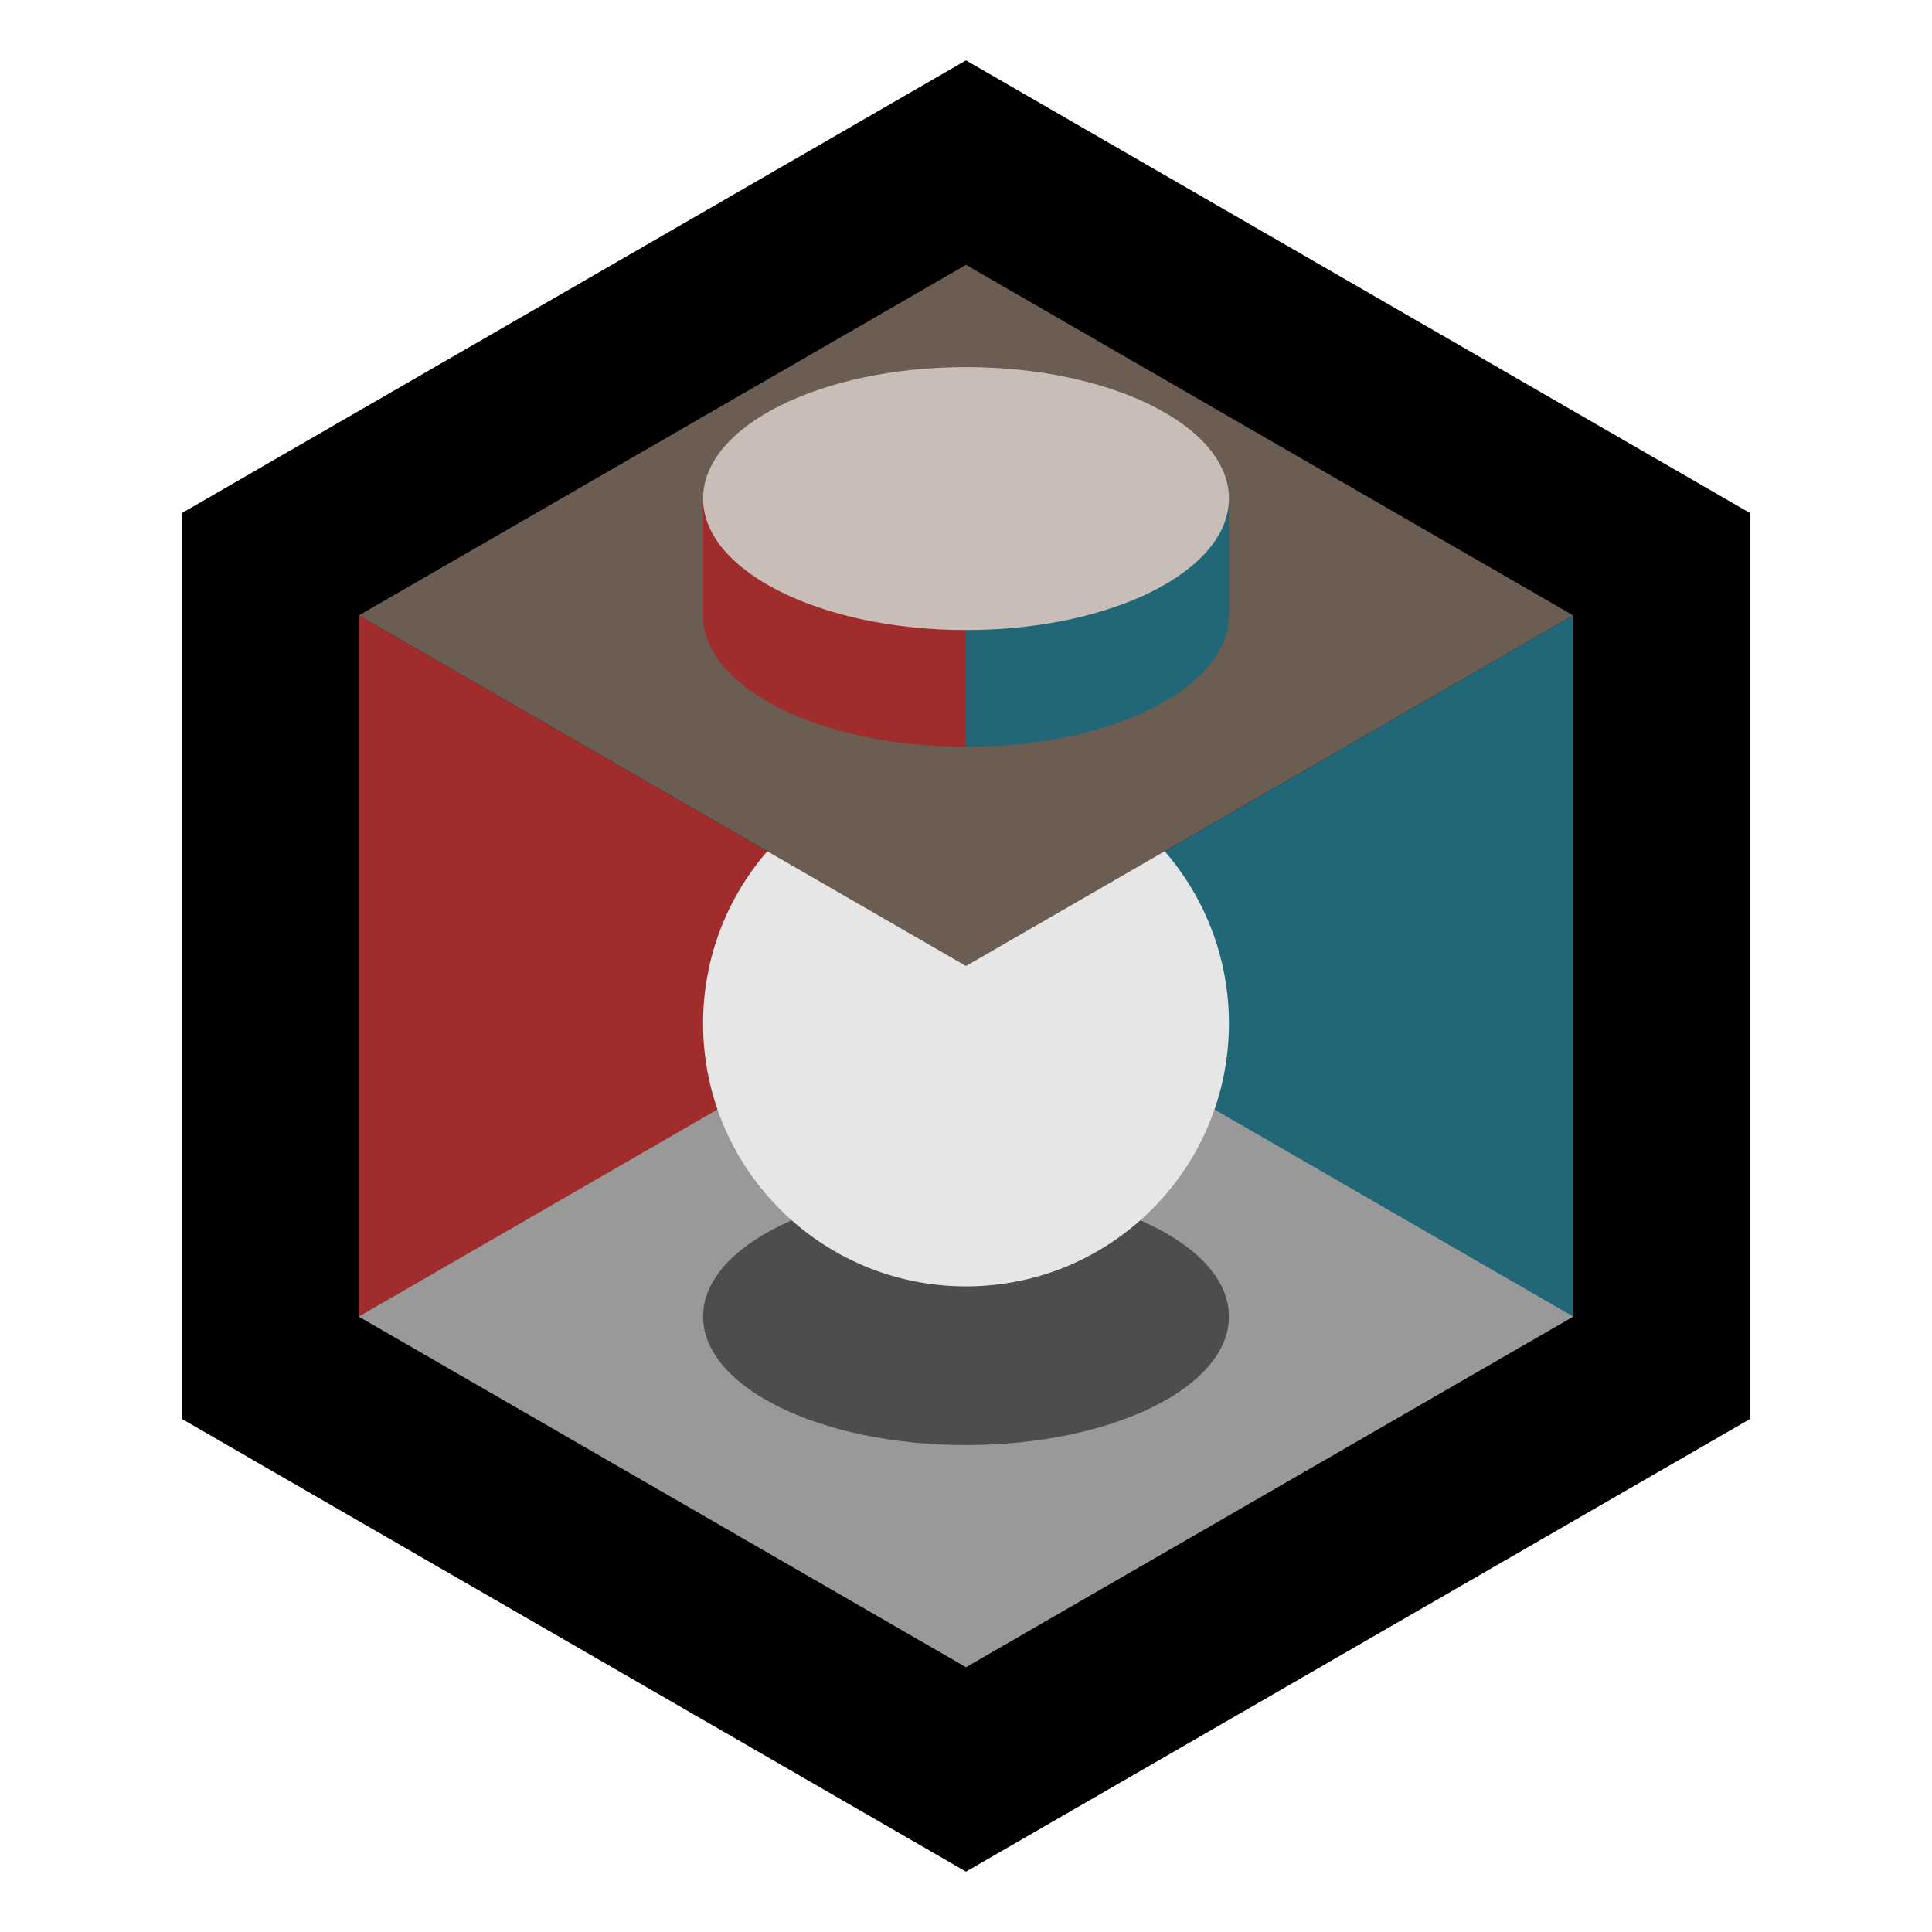
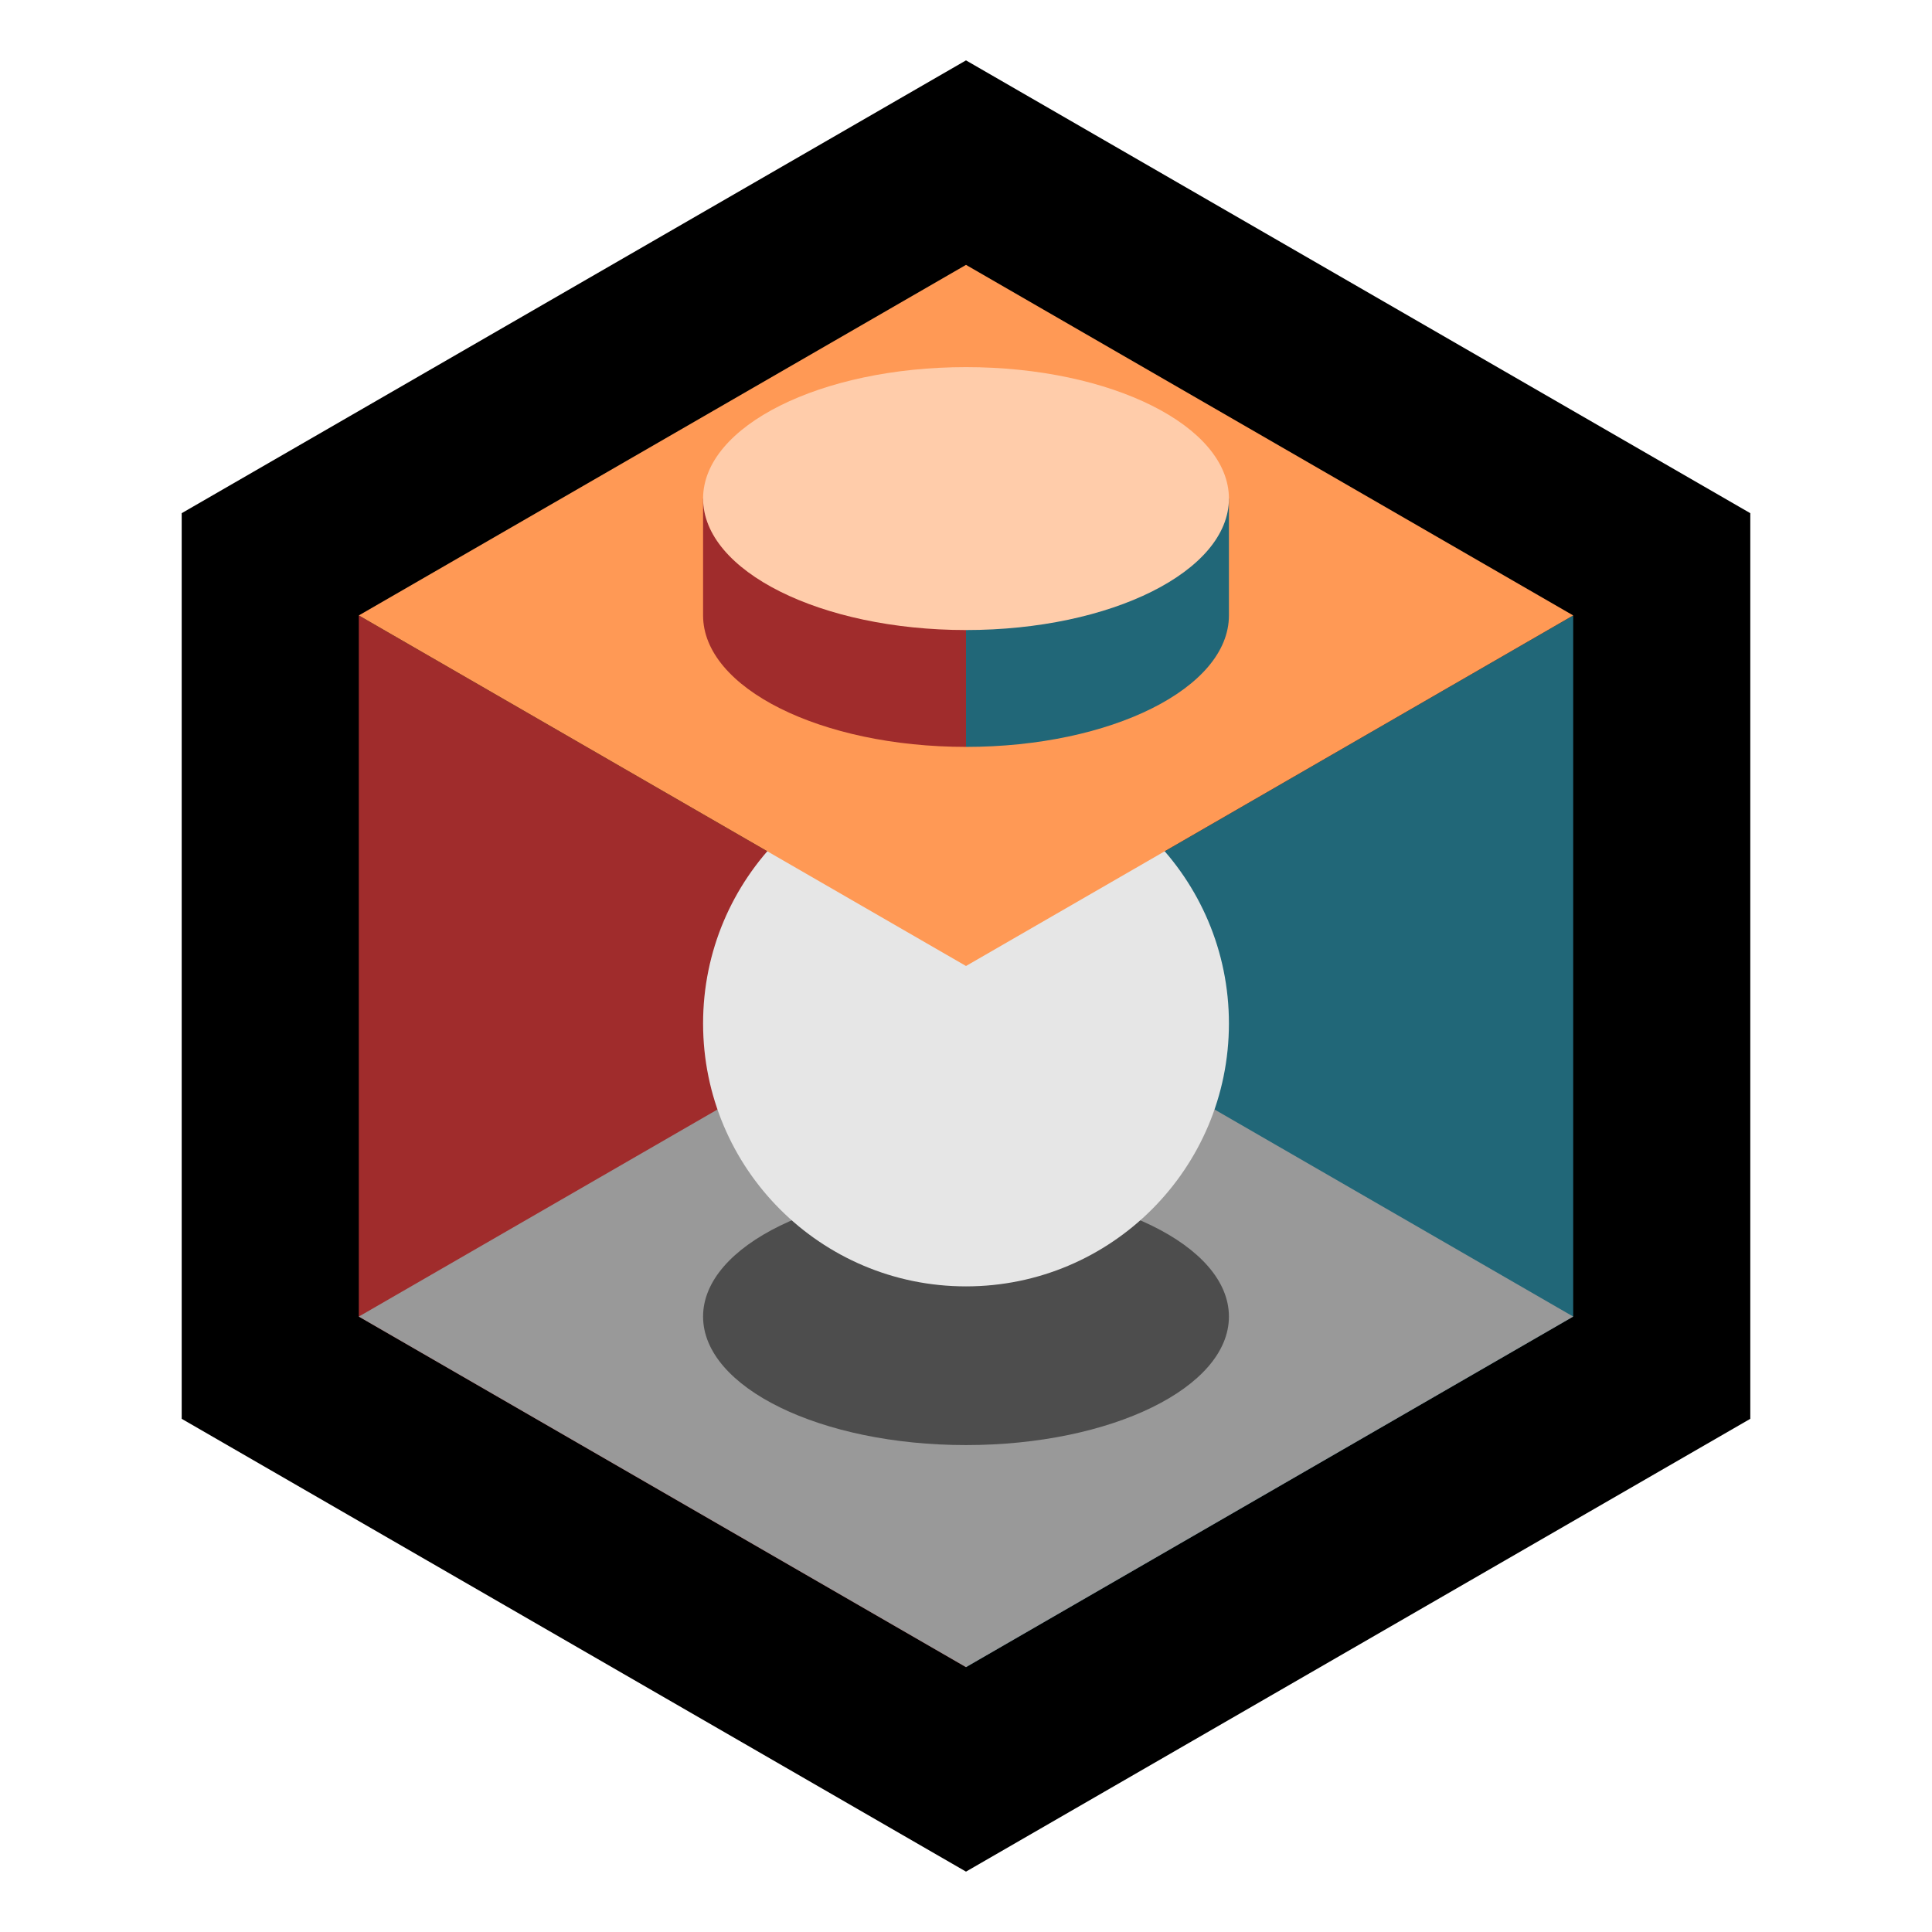
<svg xmlns="http://www.w3.org/2000/svg" width="1024" height="1024" viewBox="0 0 270.933 270.933" version="1.1" id="svg8">
  <defs id="defs2" />
  <g id="layer1" transform="translate(0,-161.5333)">
-     <path style="fill:#000000;fill-opacity:1;stroke-width:0.265" id="path3822" d="m 67.733,163.65 56.826,32.808 0,65.617 -56.826,32.808 -56.826,-32.808 2e-6,-65.617 z" transform="matrix(1.935484,0,0,1.935484,4.369903,-146.7419)" />
-     <path style="fill:#216778;fill-opacity:1;stroke-width:0.396" d="m 220.617,247.839 -85.15,49.161 v 98.323 l 85.15,-49.161 z" id="path3834" />
-     <path style="fill:#a02c2c;fill-opacity:1;stroke-width:0.396" d="M 135.467,297 50.317,247.839 v 98.323 l 85.15,49.161 z" id="path3837" />
-     <path style="fill:#999999;fill-opacity:1;stroke-width:0.396" d="m 135.467,297 -85.15,49.161 85.15,49.161 85.15,-49.161 z" id="path3824" />
-     <ellipse style="fill:#4d4d4d;stroke-width:2.743;stroke-linecap:round;stroke-linejoin:round" id="ellipse2" cx="135.467" cy="346.161" rx="36.871" ry="18.022" />
-     <circle style="fill:#e6e6e6;stroke-width:3.924;stroke-linecap:round;stroke-linejoin:round" id="path2" cx="135.467" cy="305.057" r="36.871" />
-     <path style="fill:#6c5d53;fill-opacity:1;stroke-width:0.396" d="m 135.467,198.677 -85.15,49.161 85.15,49.161 85.15,-49.161 z" id="path1" />
-     <path style="fill:#a02c2c;fill-opacity:1;stroke-width:0.512" d="m 135.467,229.403 a 36.871,18.435 0 0 0 -16.874,2.048 H 98.596 v 16.387 a 36.871,18.435 0 0 0 36.871,18.435 z" id="path3876" />
-     <path style="fill:#216778;fill-opacity:1;stroke-width:0.512" d="m 135.467,229.403 v 36.871 a 36.871,18.435 0 0 0 36.871,-18.435 v -16.387 h -20.056 a 36.871,18.435 0 0 0 -16.815,-2.048 z" id="ellipse3866" />
-     <ellipse style="fill:#c8beb7;fill-opacity:1;stroke-width:0.512" id="ellipse3868" cx="135.467" cy="231.452" rx="36.871" ry="18.435" />
+     <g id="g1">
+       <path style="fill:#000000;fill-opacity:1;stroke-width:0.265" id="path3822" d="m 67.733,163.65 56.826,32.808 0,65.617 -56.826,32.808 -56.826,-32.808 2e-6,-65.617 z" transform="matrix(1.935484,0,0,1.935484,4.369903,-146.7419)" />
+       <path style="fill:#216778;fill-opacity:1;stroke-width:0.396" d="m 220.617,247.839 -85.15,49.161 v 98.323 l 85.15,-49.161 z" id="path3834" />
+       <path style="fill:#a02c2c;fill-opacity:1;stroke-width:0.396" d="M 135.467,297 50.317,247.839 v 98.323 l 85.15,49.161 z" id="path3837" />
+       <path style="fill:#999999;fill-opacity:1;stroke-width:0.396" d="m 135.467,297 -85.15,49.161 85.15,49.161 85.15,-49.161 z" id="path3824" />
+       <ellipse style="fill:#4d4d4d;stroke-width:2.743;stroke-linecap:round;stroke-linejoin:round" id="ellipse2" cx="135.467" cy="346.161" rx="36.871" ry="18.022" />
+       <circle style="fill:#e6e6e6;stroke-width:3.924;stroke-linecap:round;stroke-linejoin:round" id="path2" cx="135.467" cy="305.057" r="36.871" />
+       <path style="fill:#ff9955;fill-opacity:1;stroke-width:0.396" d="m 135.467,198.677 -85.15,49.161 85.15,49.161 85.15,-49.161 z" id="path1" />
+       <path style="fill:#a02c2c;fill-opacity:1;stroke-width:0.512" d="m 135.467,229.403 a 36.871,18.435 0 0 0 -16.874,2.048 H 98.596 v 16.387 a 36.871,18.435 0 0 0 36.871,18.435 z" id="path3876" />
+       <path style="fill:#216778;fill-opacity:1;stroke-width:0.512" d="m 135.467,229.403 v 36.871 a 36.871,18.435 0 0 0 36.871,-18.435 v -16.387 h -20.056 a 36.871,18.435 0 0 0 -16.815,-2.048 z" id="ellipse3866" />
+       <ellipse style="fill:#ffccaa;fill-opacity:1;stroke-width:0.512" id="ellipse3868" cx="135.467" cy="231.452" rx="36.871" ry="18.435" />
+     </g>
  </g>
</svg>
